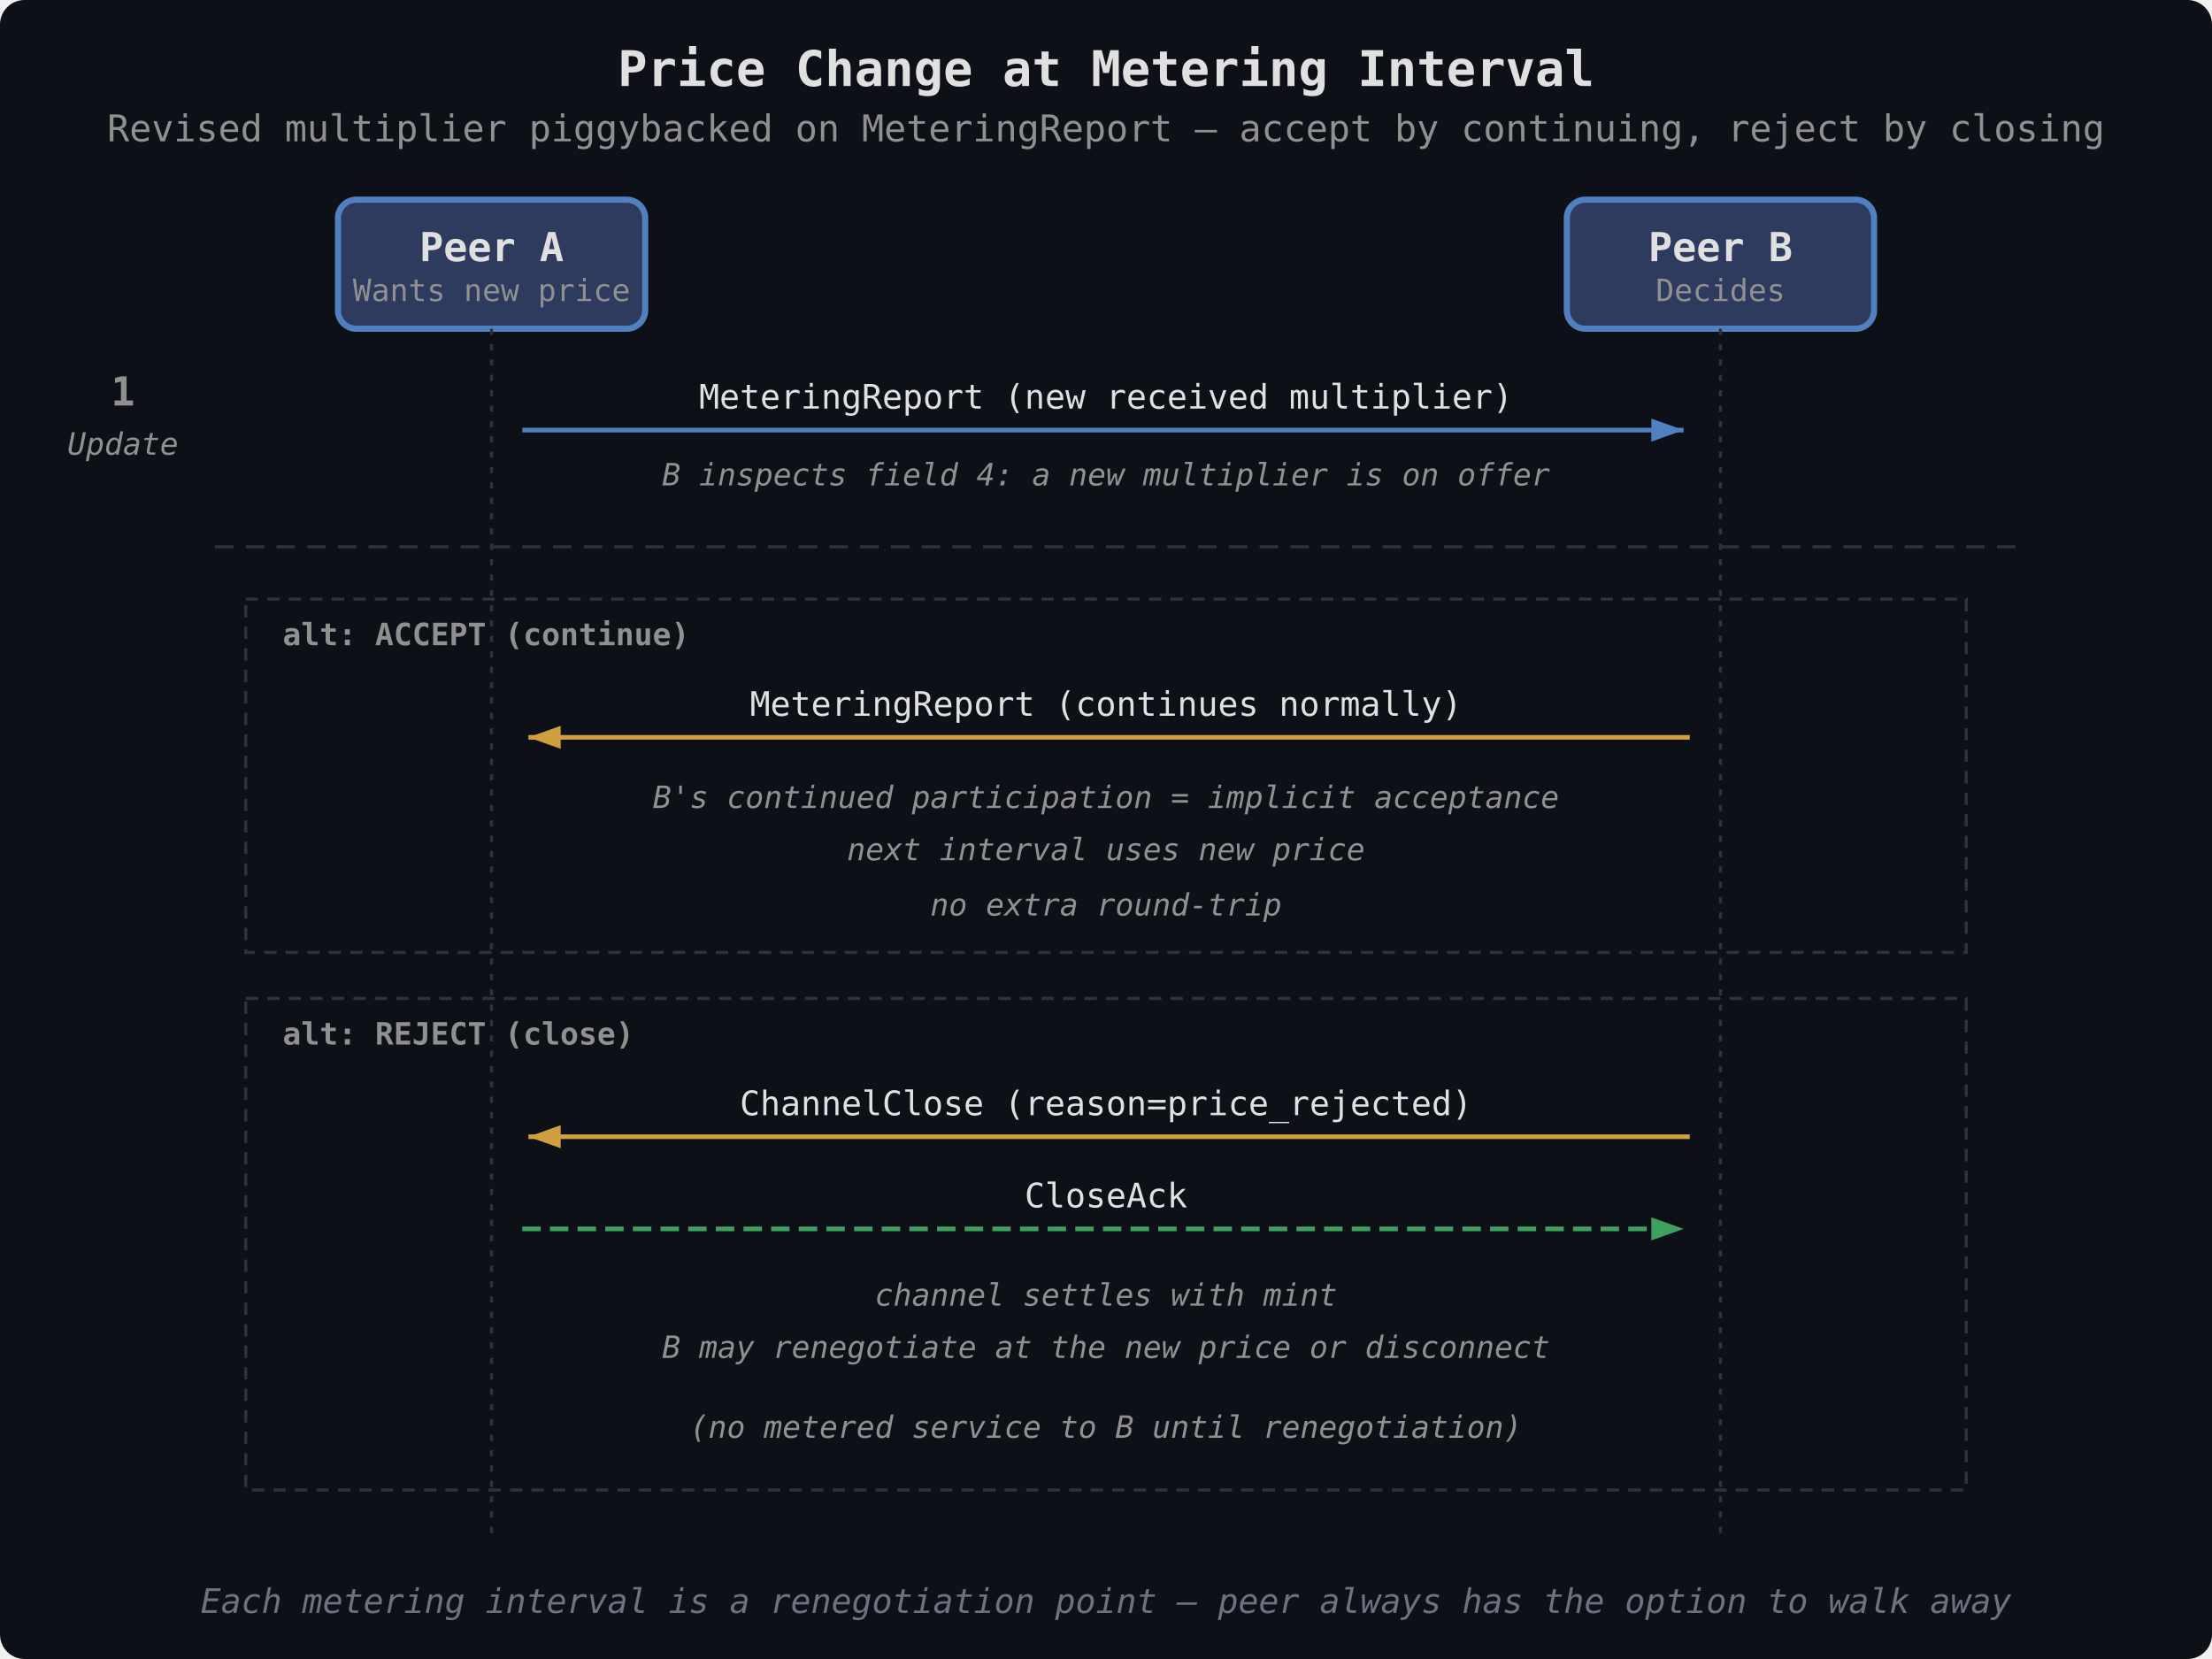
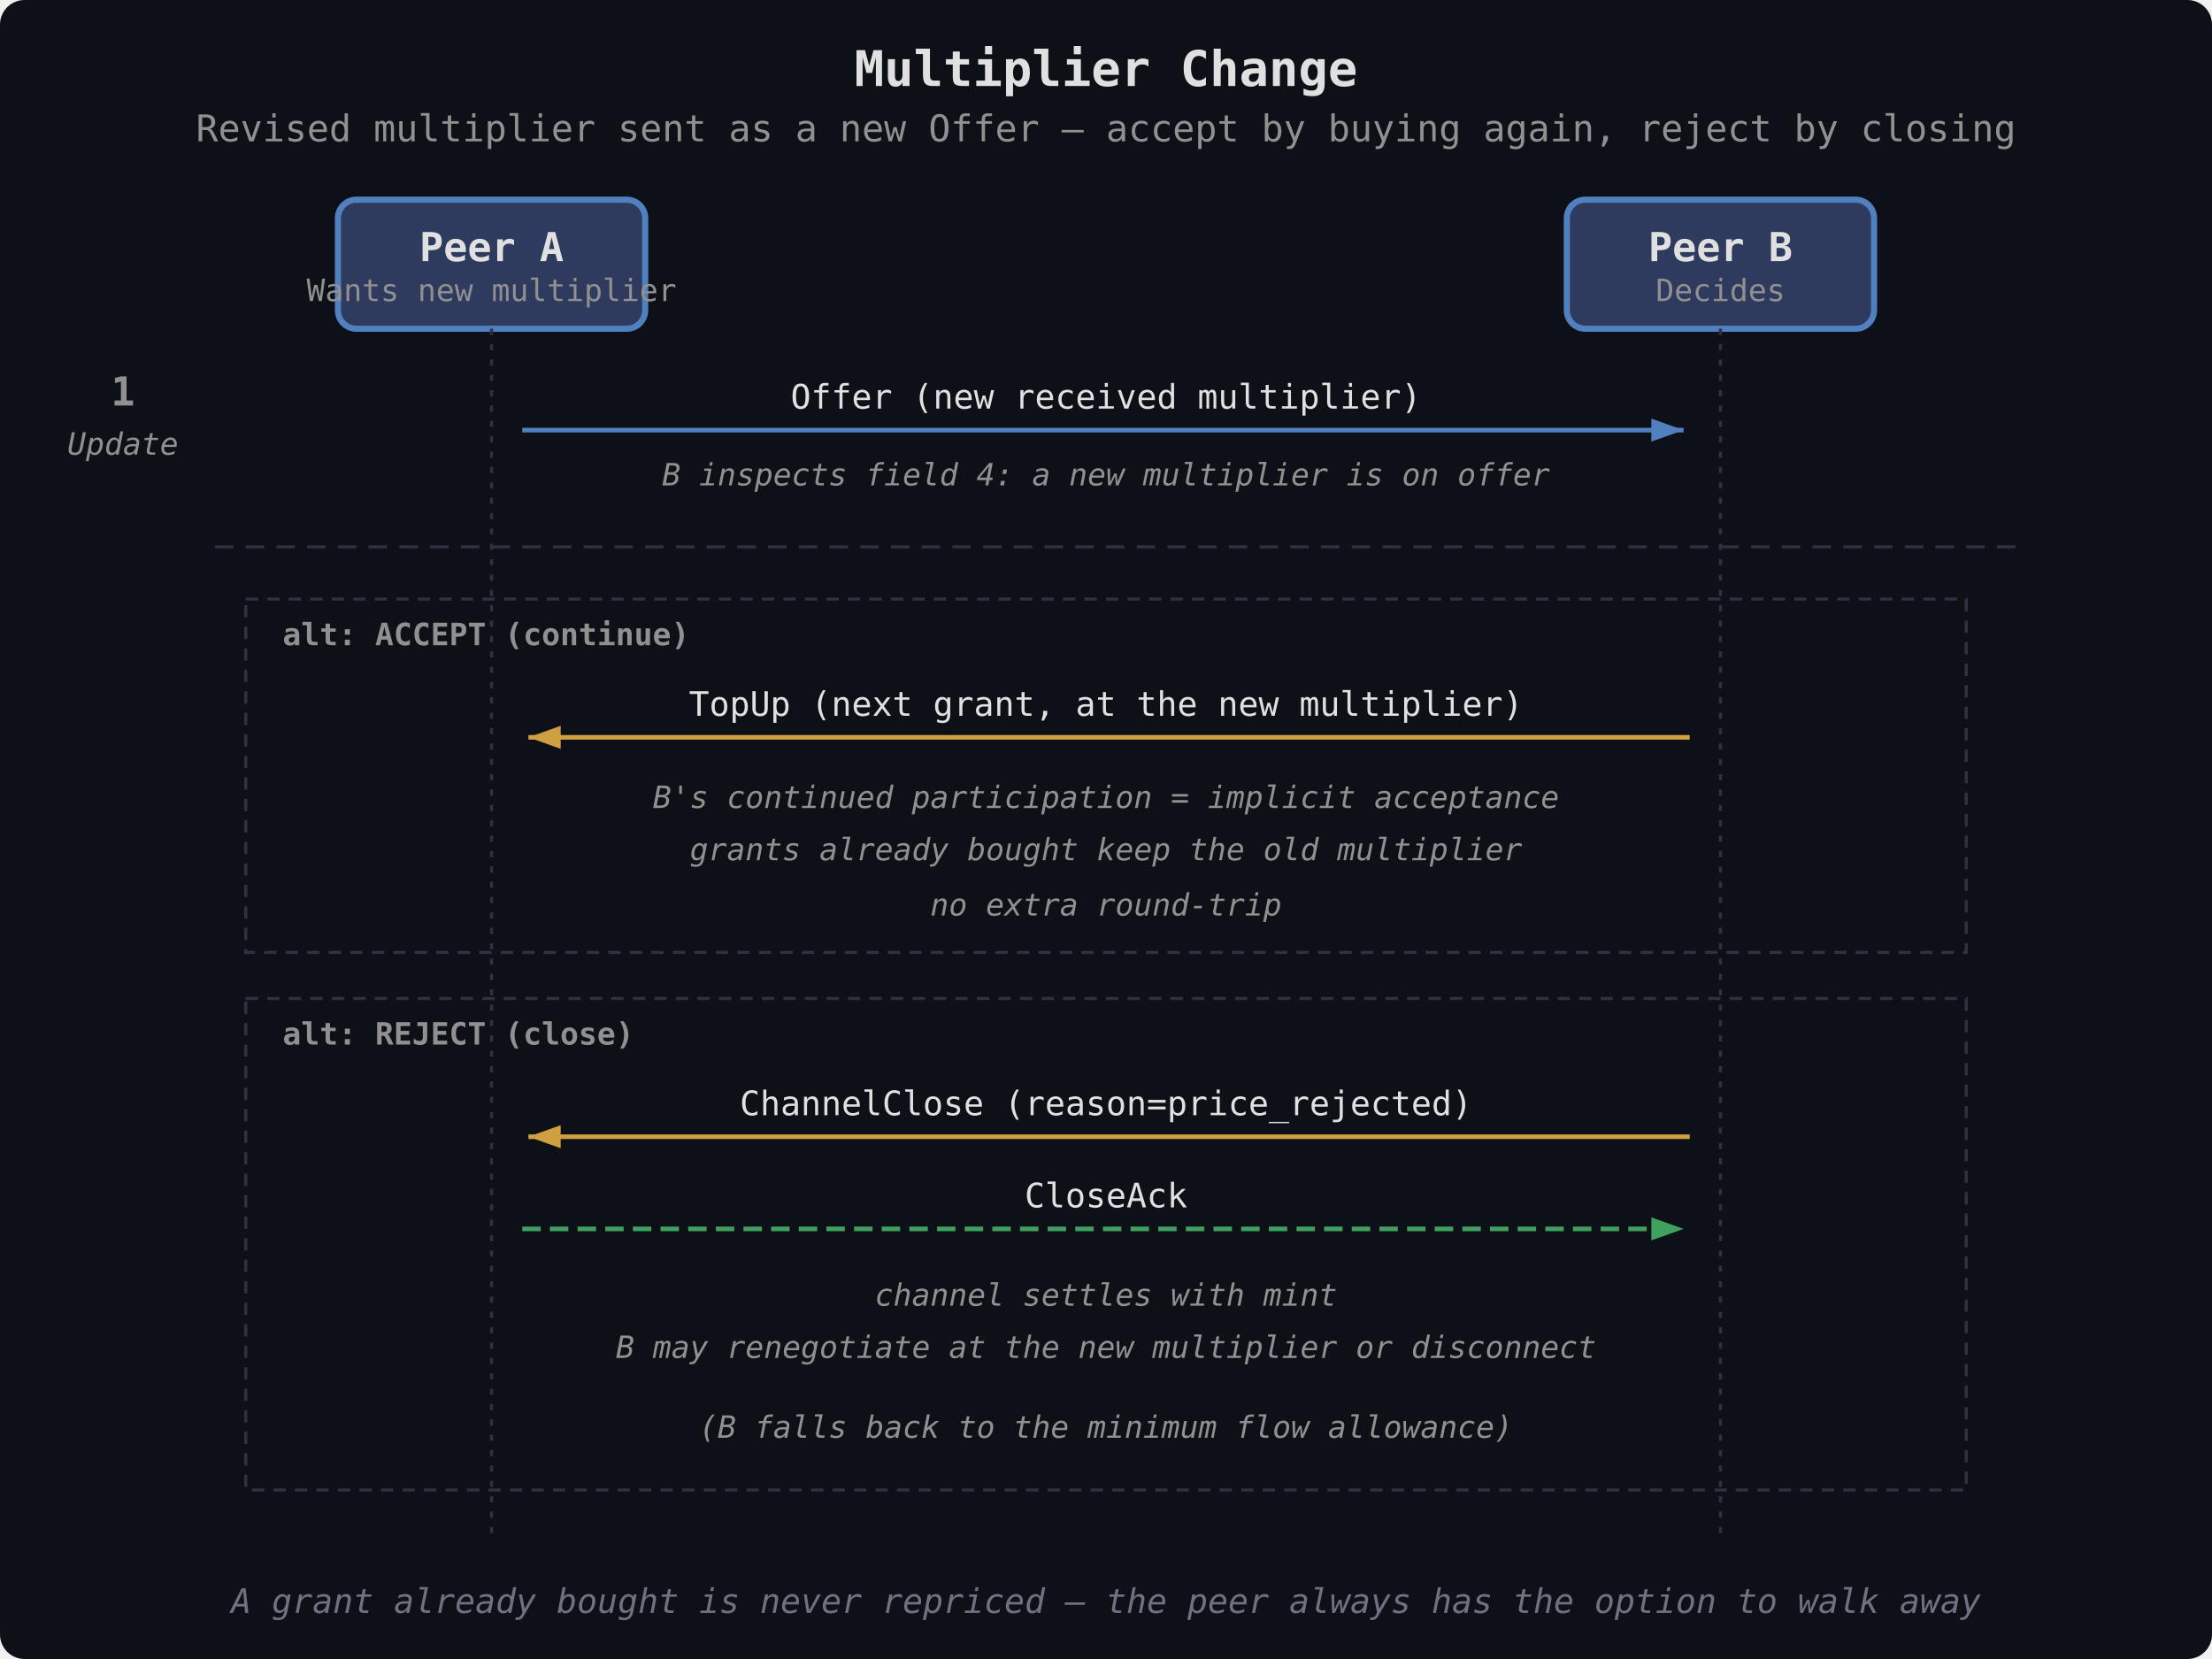
<svg xmlns="http://www.w3.org/2000/svg" viewBox="0 0 720 540" font-family="monospace" font-size="12">
  <style>
    text          { fill: #e0e0e0; }
    text.title    { font-size: 16px; font-weight: bold; }
    text.subtitle { font-size: 12px; fill: #909090; }
    text.nlabel   { font-size: 13px; font-weight: bold; }
    text.nrole    { font-size: 10px; fill: #909090; }
    text.plabel   { font-size: 13px; font-weight: bold; fill: #909090; }
    text.annot    { font-size: 10px; fill: #909090; font-style: italic; }
    text.alabel   { font-size: 11px; }
    text.caption  { font-size: 11px; fill: #707080; font-style: italic; }
    text.altlabel { font-size: 10px; font-weight: bold; fill: #909090; }
    line.sep      { stroke: #303040; stroke-width: 1; stroke-dasharray: 6,4; }
    line.life     { stroke: #303040; stroke-width: 1; stroke-dasharray: 2,3; }
    rect.alt      { fill: none; stroke: #303040; stroke-width: 1; stroke-dasharray: 4,3; }

    .bg           { fill: #0d1117; }
    .callout      { fill: #151520; }
    .node         { fill: #2e3a5e; stroke: #5080c0; }

    @media (prefers-color-scheme: light) {
      text          { fill: #1f2328; }
      text.subtitle, text.nrole, text.plabel, text.annot, text.altlabel,
      text.elabel, text.mdesc, text.tlabel { fill: #656d76; }
      text.caption  { fill: #7c8186; }
      line.sep, line.life { stroke: #d1d9e0; }
      rect.alt      { stroke: #d1d9e0; }
      .bg           { fill: #ffffff; }
      .callout      { fill: #f6f8fa; }
      .node, rect.node { fill: #ddf4ff; stroke: #0969da; }
      rect.compute, rect.result { fill: #f6f8fa; }
    }
  </style>
  <defs>
    <marker id="aR" markerWidth="7" markerHeight="5" refX="7" refY="2.5" orient="auto">
      <polygon points="0,0 7,2.5 0,5" fill="#5080c0" />
    </marker>
    <marker id="aL" markerWidth="7" markerHeight="5" refX="7" refY="2.5" orient="auto">
      <polygon points="0,0 7,2.5 0,5" fill="#d0a040" />
    </marker>
    <marker id="aG" markerWidth="7" markerHeight="5" refX="7" refY="2.5" orient="auto">
      <polygon points="0,0 7,2.5 0,5" fill="#40a060" />
    </marker>
  </defs>
  <rect width="720" height="540" rx="8" class="bg" />
-   <text x="360" y="28" text-anchor="middle" class="title">Price Change at Metering Interval</text>
-   <text x="360" y="46" text-anchor="middle" class="subtitle">Revised multiplier piggybacked on MeteringReport — accept by continuing, reject by closing</text>
+   <text x="360" y="28" text-anchor="middle" class="title">Multiplier Change</text>
+   <text x="360" y="46" text-anchor="middle" class="subtitle">Revised multiplier sent as a new Offer — accept by buying again, reject by closing</text>
  <rect x="110" y="65" width="100" height="42" class="node" stroke-width="2" rx="6" />
  <text x="160" y="85" text-anchor="middle" class="nlabel">Peer A</text>
-   <text x="160" y="98" text-anchor="middle" class="nrole">Wants new price</text>
+   <text x="160" y="98" text-anchor="middle" class="nrole">Wants new multiplier</text>
  <rect x="510" y="65" width="100" height="42" class="node" stroke-width="2" rx="6" />
  <text x="560" y="85" text-anchor="middle" class="nlabel">Peer B</text>
  <text x="560" y="98" text-anchor="middle" class="nrole">Decides</text>
  <line x1="160" y1="107" x2="160" y2="500" class="life" />
  <line x1="560" y1="107" x2="560" y2="500" class="life" />
  <text x="40" y="132" text-anchor="middle" class="plabel">1</text>
  <text x="40" y="148" text-anchor="middle" class="annot">Update</text>
  <line x1="170" y1="140" x2="548" y2="140" stroke="#5080c0" stroke-width="1.5" marker-end="url(#aR)" />
-   <text x="360" y="133" text-anchor="middle" class="alabel" fill="#5080c0">MeteringReport (new received multiplier)</text>
+   <text x="360" y="133" text-anchor="middle" class="alabel" fill="#5080c0">Offer (new received multiplier)</text>
  <text x="360" y="158" text-anchor="middle" class="annot">B inspects field 4: a new multiplier is on offer</text>
  <line x1="70" y1="178" x2="660" y2="178" class="sep" />
  <rect x="80" y="195" width="560" height="115" class="alt" />
  <text x="92" y="210" class="altlabel">alt: ACCEPT (continue)</text>
  <line x1="550" y1="240" x2="172" y2="240" stroke="#d0a040" stroke-width="1.5" marker-end="url(#aL)" />
-   <text x="360" y="233" text-anchor="middle" class="alabel" fill="#d0a040">MeteringReport (continues normally)</text>
+   <text x="360" y="233" text-anchor="middle" class="alabel" fill="#d0a040">TopUp (next grant, at the new multiplier)</text>
  <text x="360" y="263" text-anchor="middle" class="annot">B's continued participation = implicit acceptance</text>
-   <text x="360" y="280" text-anchor="middle" class="annot">next interval uses new price</text>
+   <text x="360" y="280" text-anchor="middle" class="annot">grants already bought keep the old multiplier</text>
  <text x="360" y="298" text-anchor="middle" class="annot">no extra round-trip</text>
  <rect x="80" y="325" width="560" height="160" class="alt" />
  <text x="92" y="340" class="altlabel">alt: REJECT (close)</text>
  <line x1="550" y1="370" x2="172" y2="370" stroke="#d0a040" stroke-width="1.5" marker-end="url(#aL)" />
  <text x="360" y="363" text-anchor="middle" class="alabel" fill="#d0a040">ChannelClose (reason=price_rejected)</text>
  <line x1="170" y1="400" x2="548" y2="400" stroke="#40a060" stroke-width="1.5" stroke-dasharray="6,3" marker-end="url(#aG)" />
  <text x="360" y="393" text-anchor="middle" class="alabel" fill="#40a060">CloseAck</text>
  <text x="360" y="425" text-anchor="middle" class="annot">channel settles with mint</text>
-   <text x="360" y="442" text-anchor="middle" class="annot">B may renegotiate at the new price or disconnect</text>
-   <text x="360" y="468" text-anchor="middle" class="annot">(no metered service to B until renegotiation)</text>
-   <text x="360" y="525" text-anchor="middle" class="caption">Each metering interval is a renegotiation point — peer always has the option to walk away</text>
+   <text x="360" y="442" text-anchor="middle" class="annot">B may renegotiate at the new multiplier or disconnect</text>
+   <text x="360" y="468" text-anchor="middle" class="annot">(B falls back to the minimum flow allowance)</text>
+   <text x="360" y="525" text-anchor="middle" class="caption">A grant already bought is never repriced — the peer always has the option to walk away</text>
</svg>
